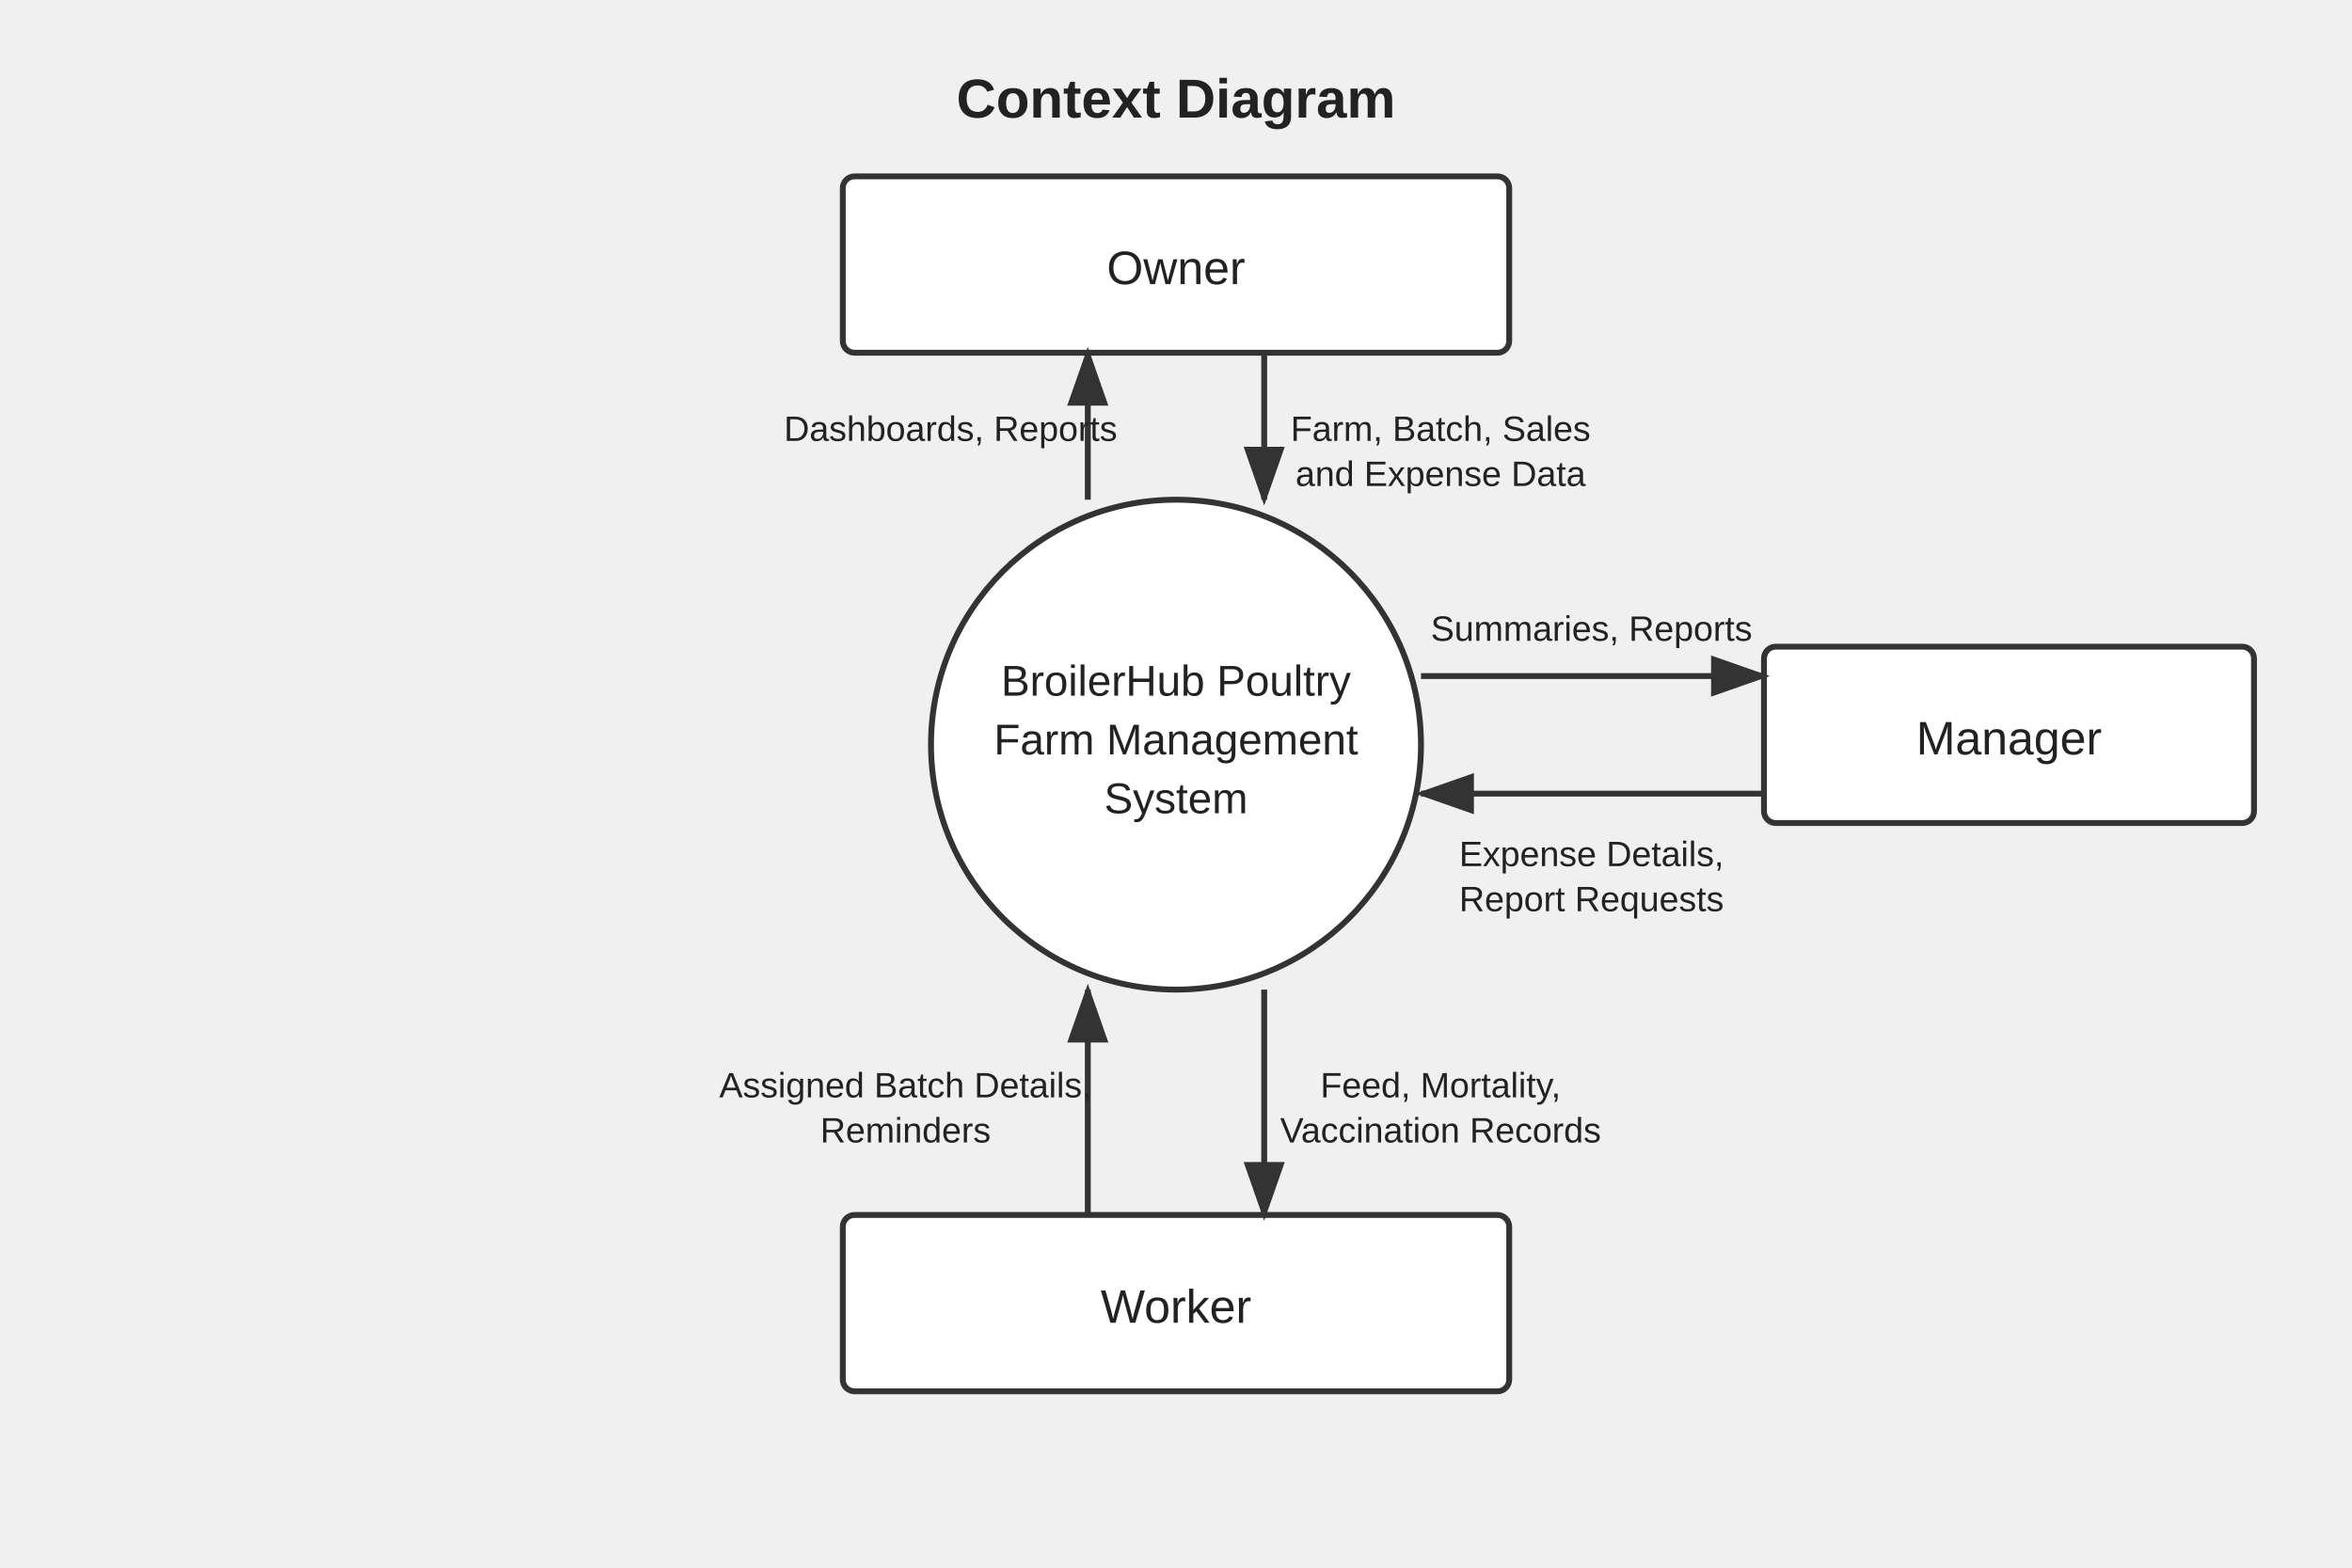
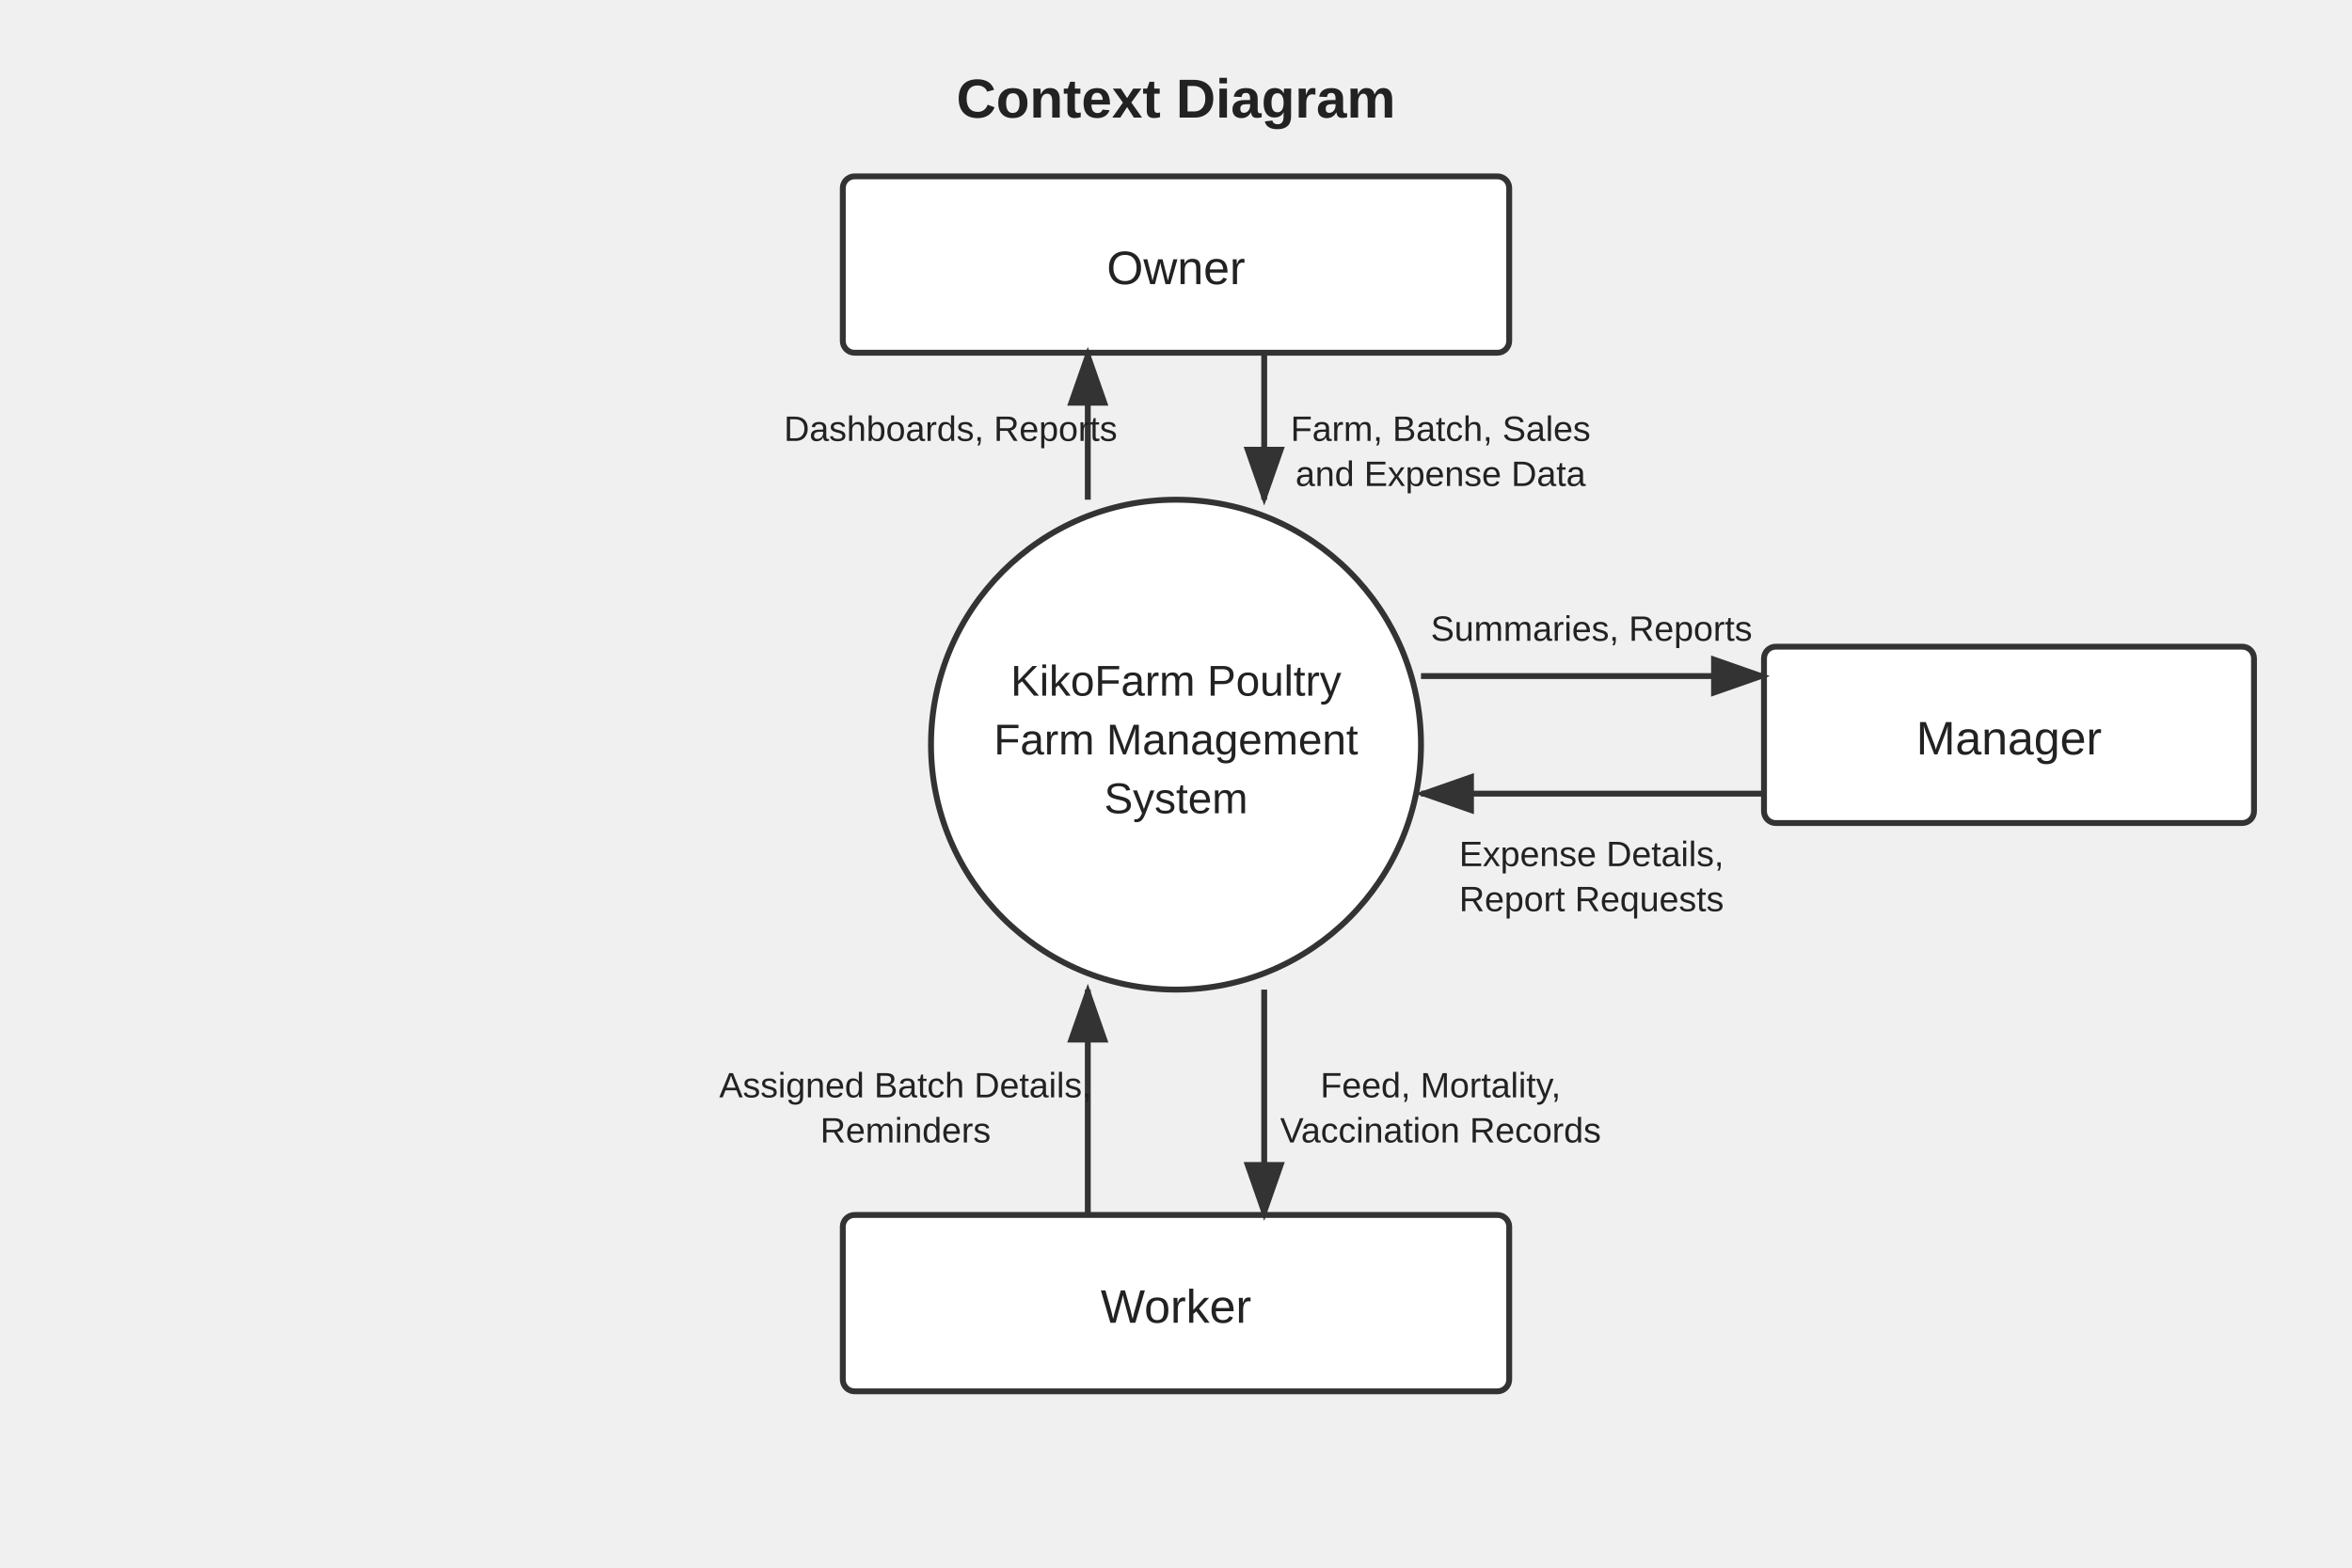
<svg xmlns="http://www.w3.org/2000/svg" width="1200" height="800" viewBox="0 0 1200 800">
  <defs>
    <style>
      .entity {
        fill: #ffffff;
        stroke: #333333;
        stroke-width: 3;
      }
      .process {
        fill: #ffffff;
        stroke: #333333;
        stroke-width: 3;
      }
      .title {
        font-family: Arial, Helvetica, sans-serif;
        font-size: 28px;
        font-weight: 700;
        fill: #222222;
      }
      .entity-text {
        font-family: Arial, Helvetica, sans-serif;
        font-size: 24px;
        fill: #222222;
      }
      .process-text {
        font-family: Arial, Helvetica, sans-serif;
        font-size: 22px;
        fill: #222222;
      }
      .flow-text {
        font-family: Arial, Helvetica, sans-serif;
        font-size: 18px;
        fill: #222222;
      }
      .arrow {
        stroke: #333333;
        stroke-width: 3;
        fill: none;
        marker-end: url(#arrowhead);
      }
    </style>
    <marker id="arrowhead" markerWidth="10" markerHeight="7" refX="9" refY="3.5" orient="auto">
      <polygon points="0 0, 10 3.5, 0 7" fill="#333333" />
    </marker>
  </defs>
  <text x="600" y="60" text-anchor="middle" class="title">Context Diagram</text>
  <rect x="430" y="90" width="340" height="90" rx="6" ry="6" class="entity" />
  <text x="600" y="145" text-anchor="middle" class="entity-text">Owner</text>
  <rect x="900" y="330" width="250" height="90" rx="6" ry="6" class="entity" />
  <text x="1025" y="385" text-anchor="middle" class="entity-text">Manager</text>
  <rect x="430" y="620" width="340" height="90" rx="6" ry="6" class="entity" />
  <text x="600" y="675" text-anchor="middle" class="entity-text">Worker</text>
  <circle cx="600" cy="380" r="125" class="process" />
-   <text x="600" y="355" text-anchor="middle" class="process-text">BroilerHub Poultry</text>
+   <text x="600" y="355" text-anchor="middle" class="process-text">KikoFarm Poultry</text>
  <text x="600" y="385" text-anchor="middle" class="process-text">Farm Management</text>
  <text x="600" y="415" text-anchor="middle" class="process-text">System</text>
  <line x1="555" y1="255" x2="555" y2="180" class="arrow" />
  <text x="485" y="225" text-anchor="middle" class="flow-text">Dashboards, Reports</text>
  <line x1="645" y1="180" x2="645" y2="255" class="arrow" />
  <text x="735" y="225" text-anchor="middle" class="flow-text">Farm, Batch, Sales</text>
  <text x="735" y="248" text-anchor="middle" class="flow-text">and Expense Data</text>
  <line x1="725" y1="345" x2="900" y2="345" class="arrow" />
  <text x="812" y="327" text-anchor="middle" class="flow-text">Summaries, Reports</text>
  <line x1="900" y1="405" x2="725" y2="405" class="arrow" />
  <text x="812" y="442" text-anchor="middle" class="flow-text">Expense Details,</text>
  <text x="812" y="465" text-anchor="middle" class="flow-text">Report Requests</text>
  <line x1="555" y1="620" x2="555" y2="505" class="arrow" />
  <text x="462" y="560" text-anchor="middle" class="flow-text">Assigned Batch Details,</text>
  <text x="462" y="583" text-anchor="middle" class="flow-text">Reminders</text>
  <line x1="645" y1="505" x2="645" y2="620" class="arrow" />
  <text x="735" y="560" text-anchor="middle" class="flow-text">Feed, Mortality,</text>
  <text x="735" y="583" text-anchor="middle" class="flow-text">Vaccination Records</text>
</svg>
